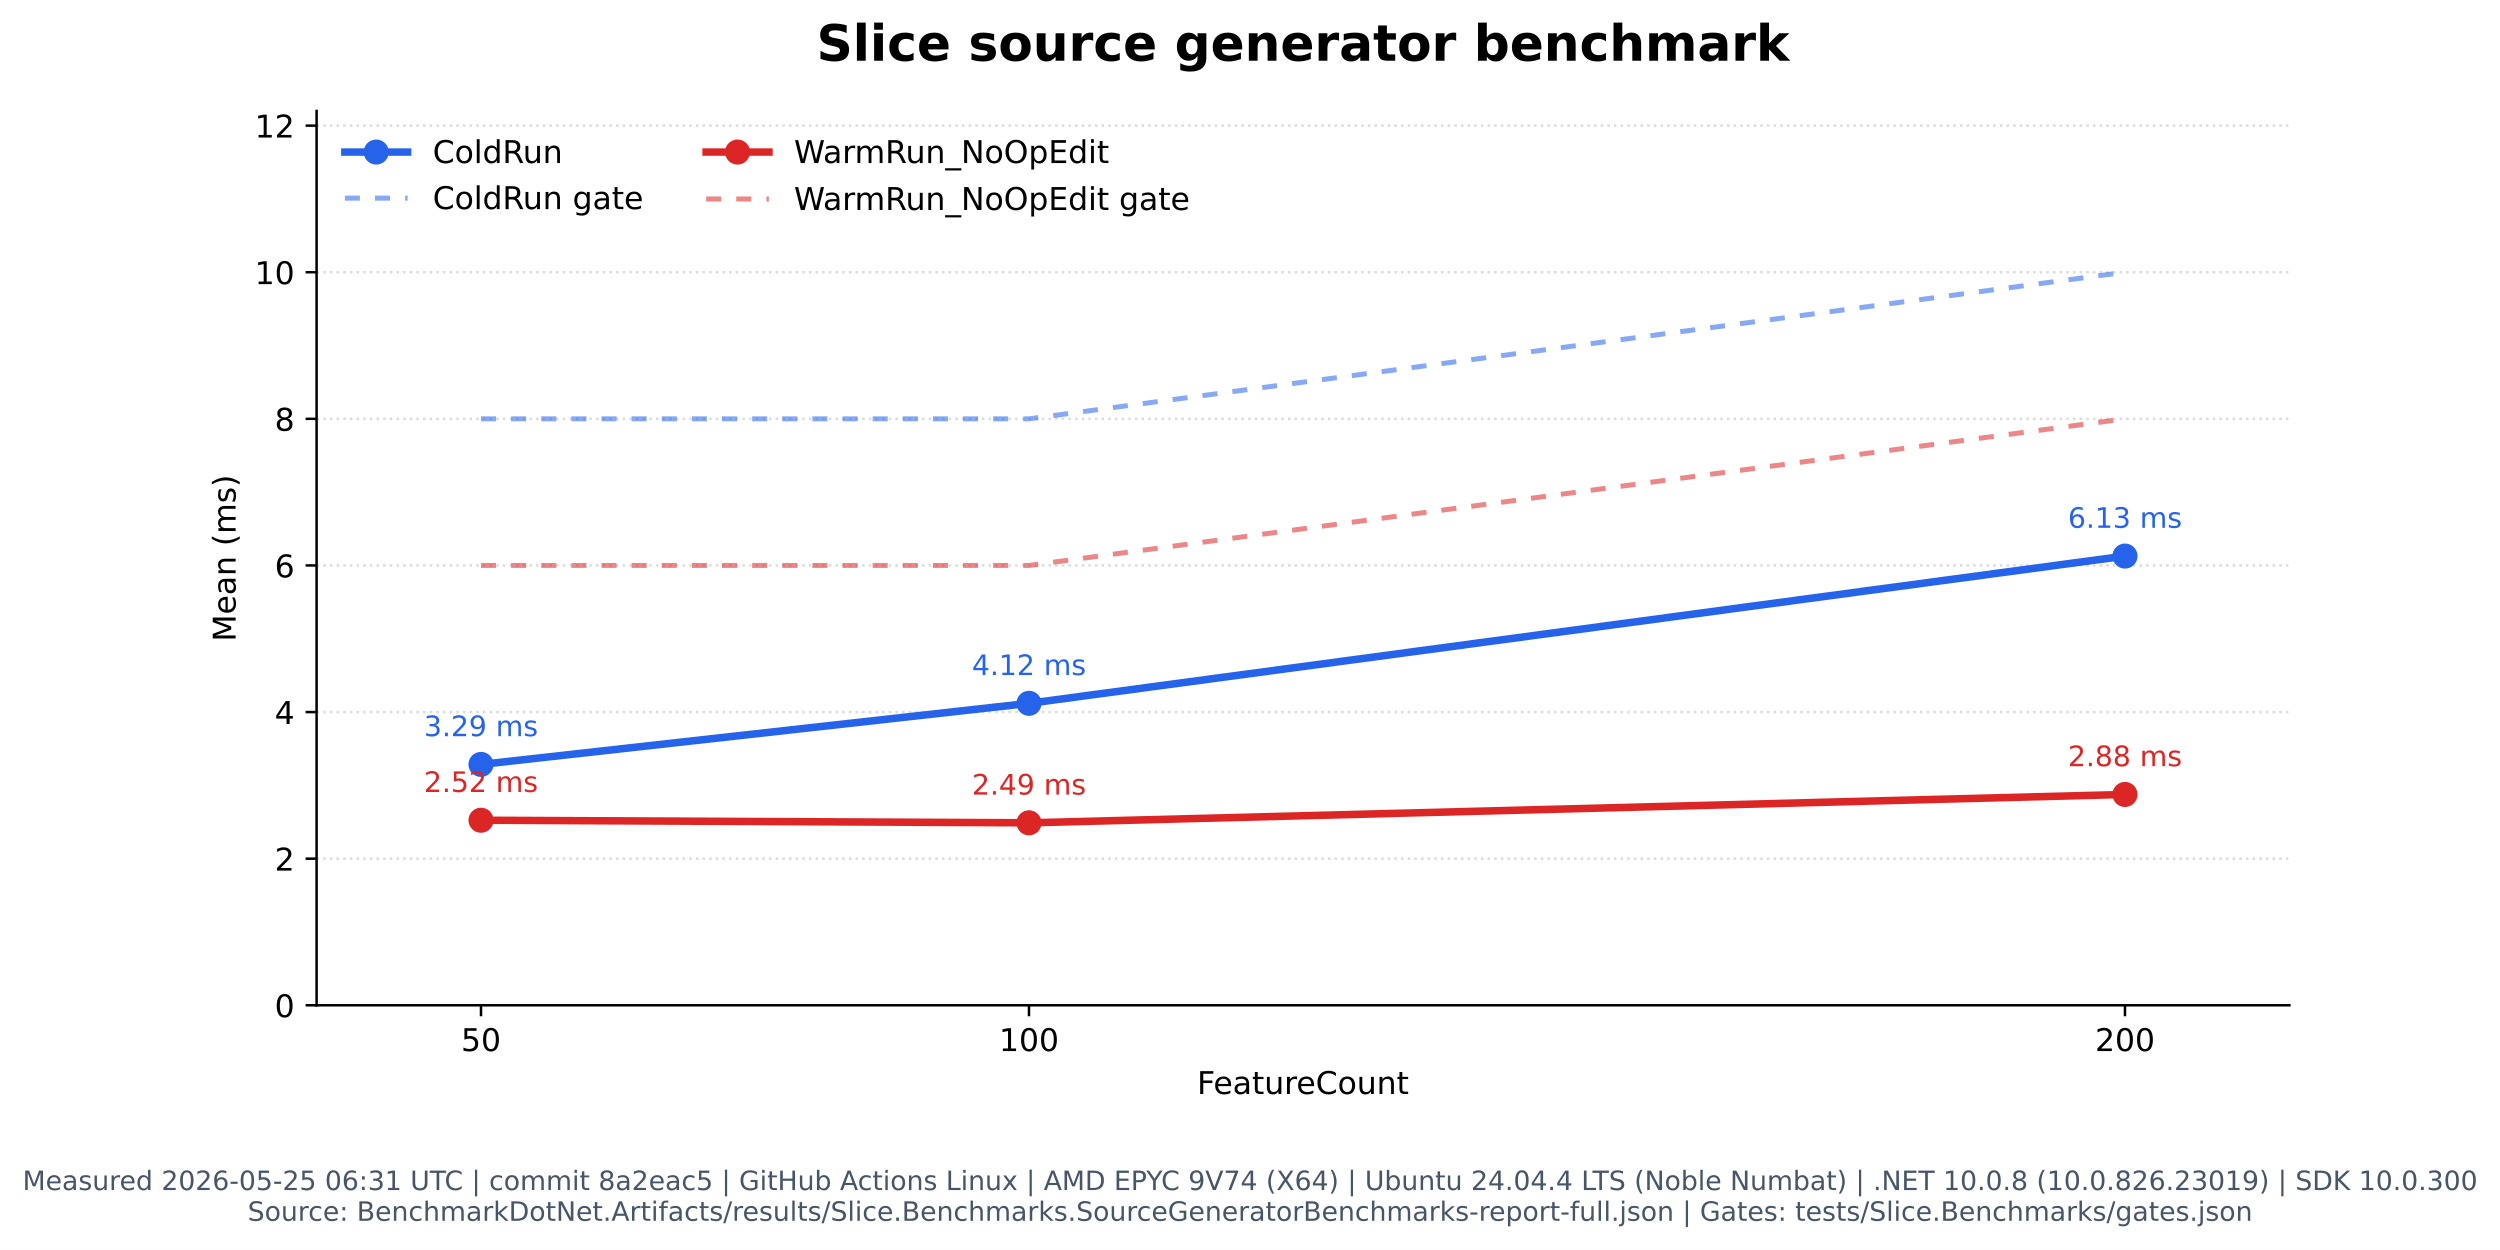
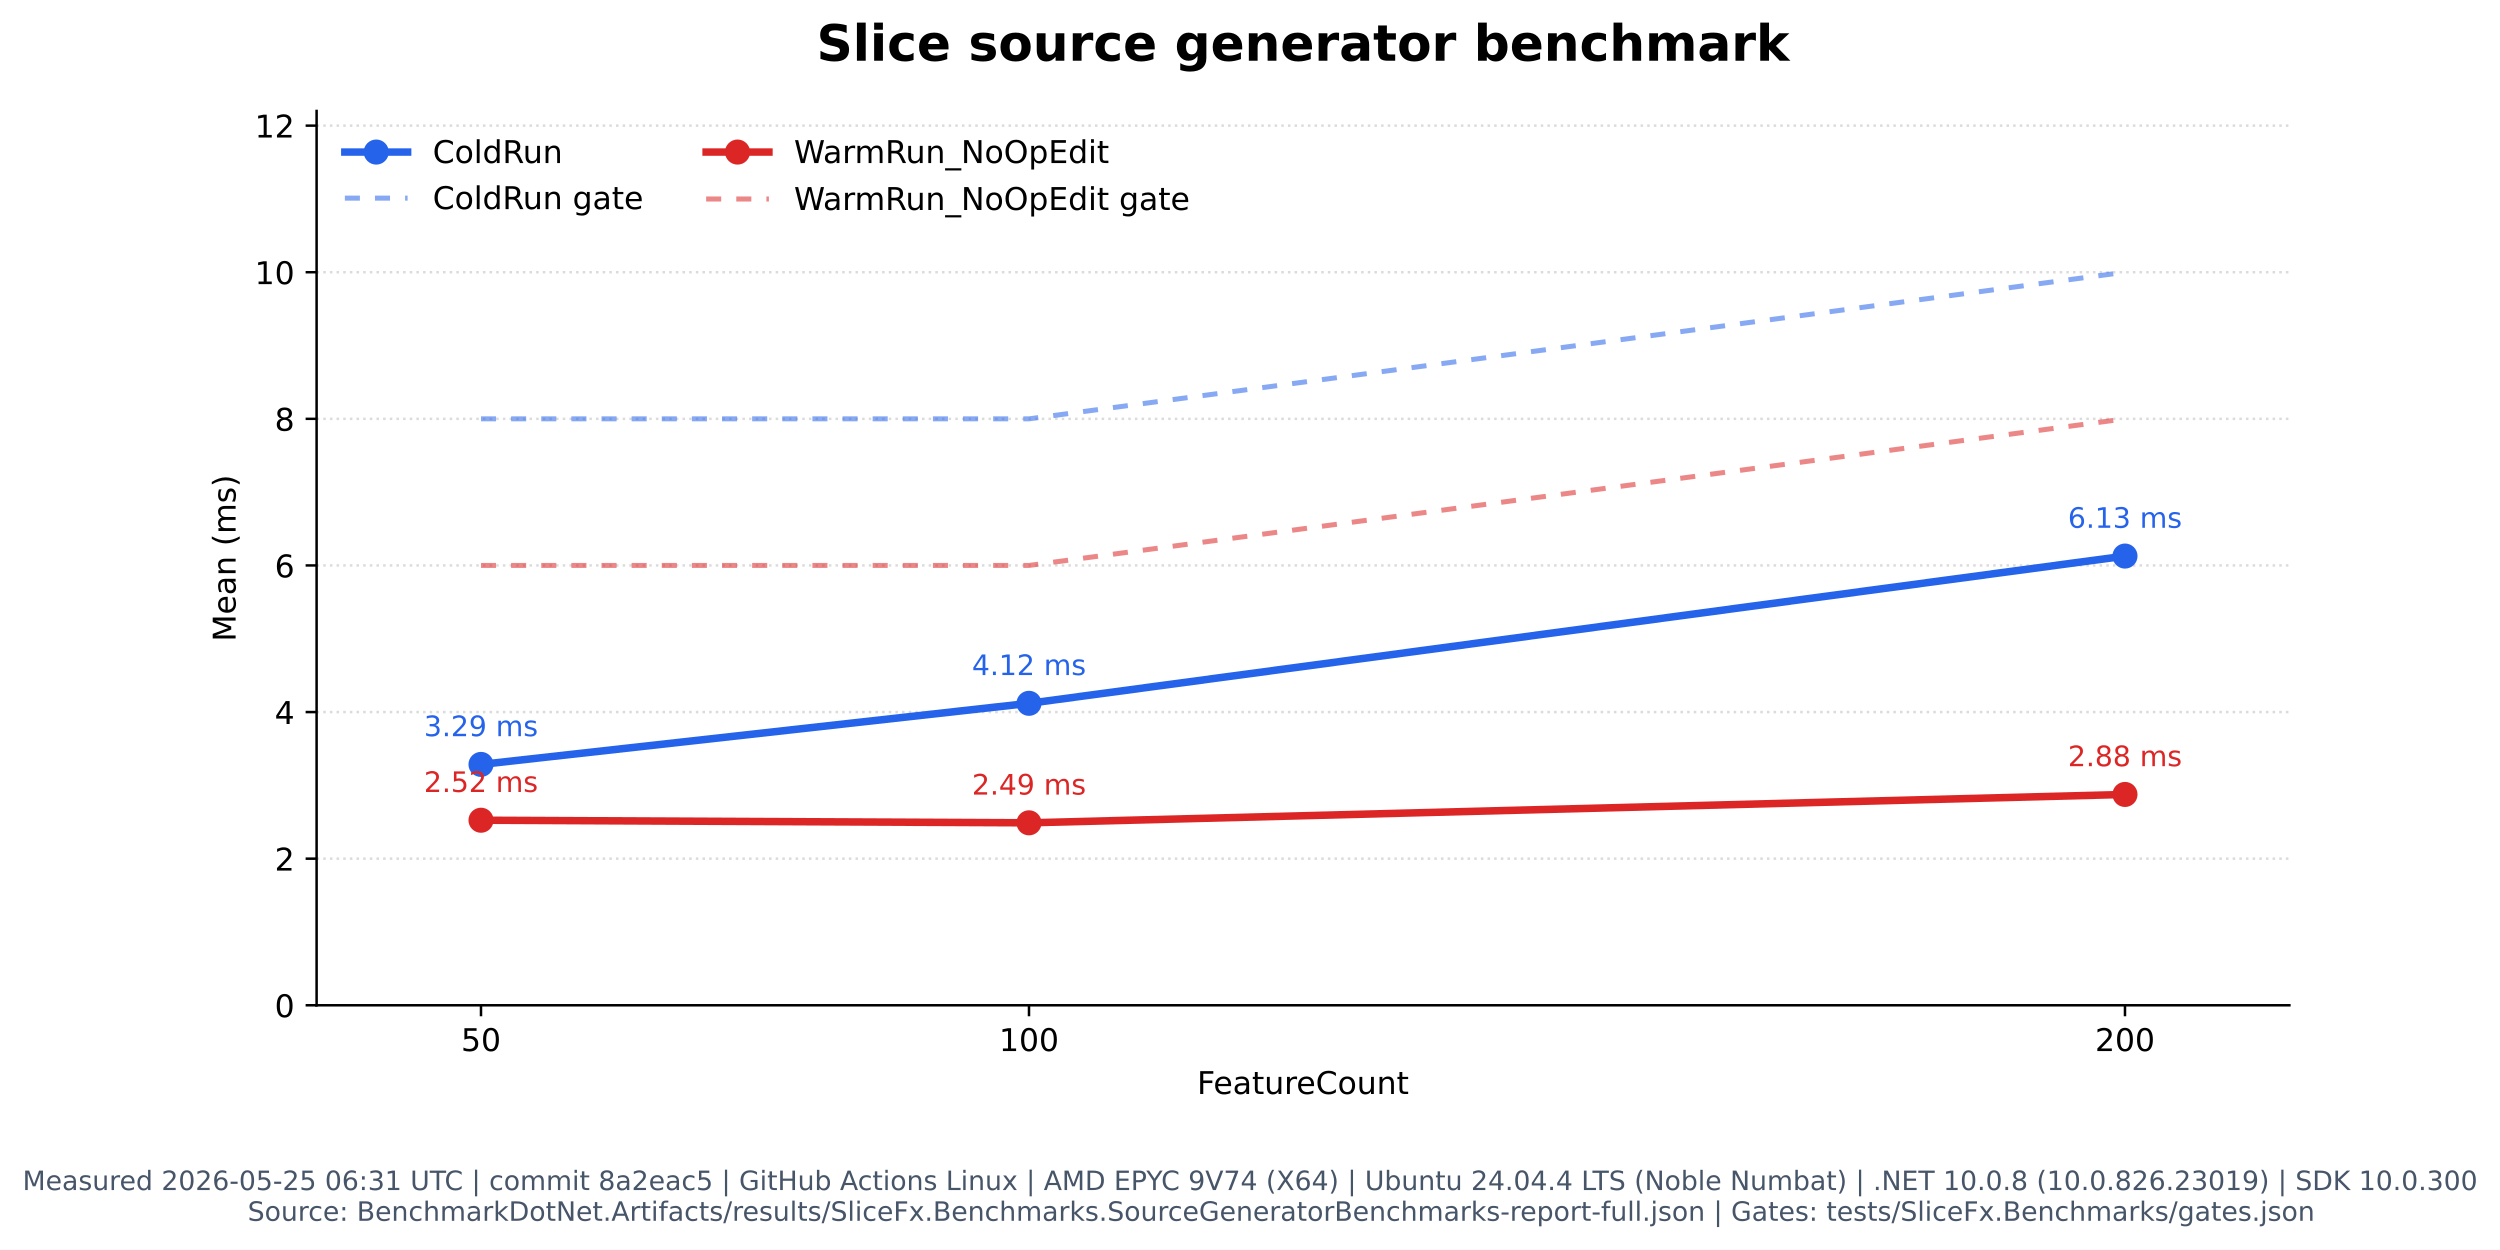
<svg xmlns="http://www.w3.org/2000/svg" xmlns:xlink="http://www.w3.org/1999/xlink" width="796.631pt" height="398.221pt" viewBox="0 0 796.631 398.221" version="1.1">
  <defs>
    <style type="text/css">*{stroke-linejoin: round; stroke-linecap: butt}</style>
  </defs>
  <g id="figure_1">
    <g id="patch_1">
      <path d="M 0 398.221  L 796.631 398.221  L 796.631 0  L 0 0  z " style="fill: #ffffff" />
    </g>
    <g id="axes_1">
      <g id="patch_2">
        <path d="M 100.886 320.334  L 729.516 320.334  L 729.516 35.358  L 100.886 35.358  z " style="fill: #ffffff" />
      </g>
      <g id="matplotlib.axis_1">
        <g id="xtick_1">
          <g id="line2d_1">
            <defs>
              <path id="m1c01fbe013" d="M 0 0  L 0 3.5  " style="stroke: #000000; stroke-width: 0.8" />
            </defs>
            <g>
              <use xlink:href="#m1c01fbe013" x="153.271" y="320.334" style="stroke: #000000; stroke-width: 0.8" />
            </g>
          </g>
          <g id="text_1">
            <text style="font: 10px 'DejaVu Sans', 'Bitstream Vera Sans', 'Computer Modern Sans Serif', 'Lucida Grande', 'Verdana', 'Geneva', 'Lucid', 'Arial', 'Helvetica', 'Avant Garde', sans-serif; text-anchor: middle" x="153.271" y="334.932" transform="rotate(-0 153.2714 334.9319)">50</text>
          </g>
        </g>
        <g id="xtick_2">
          <g id="line2d_2">
            <g>
              <use xlink:href="#m1c01fbe013" x="327.891" y="320.334" style="stroke: #000000; stroke-width: 0.8" />
            </g>
          </g>
          <g id="text_2">
            <text style="font: 10px 'DejaVu Sans', 'Bitstream Vera Sans', 'Computer Modern Sans Serif', 'Lucida Grande', 'Verdana', 'Geneva', 'Lucid', 'Arial', 'Helvetica', 'Avant Garde', sans-serif; text-anchor: middle" x="327.891" y="334.932" transform="rotate(-0 327.8908 334.9319)">100</text>
          </g>
        </g>
        <g id="xtick_3">
          <g id="line2d_3">
            <g>
              <use xlink:href="#m1c01fbe013" x="677.13" y="320.334" style="stroke: #000000; stroke-width: 0.8" />
            </g>
          </g>
          <g id="text_3">
            <text style="font: 10px 'DejaVu Sans', 'Bitstream Vera Sans', 'Computer Modern Sans Serif', 'Lucida Grande', 'Verdana', 'Geneva', 'Lucid', 'Arial', 'Helvetica', 'Avant Garde', sans-serif; text-anchor: middle" x="677.13" y="334.932" transform="rotate(-0 677.1297 334.9319)">200</text>
          </g>
        </g>
        <g id="text_4">
          <text style="font: 10px 'DejaVu Sans', 'Bitstream Vera Sans', 'Computer Modern Sans Serif', 'Lucida Grande', 'Verdana', 'Geneva', 'Lucid', 'Arial', 'Helvetica', 'Avant Garde', sans-serif; text-anchor: middle" x="415.201" y="348.61" transform="rotate(-0 415.2005 348.6101)">FeatureCount</text>
        </g>
      </g>
      <g id="matplotlib.axis_2">
        <g id="ytick_1">
          <g id="line2d_4">
            <path d="M 100.886 320.334  L 729.516 320.334  " clip-path="url(#pc83feb0c0f)" style="fill: none; stroke-dasharray: 0.8,1.32; stroke-dashoffset: 0; stroke: #b0b0b0; stroke-opacity: 0.45; stroke-width: 0.8" />
          </g>
          <g id="line2d_5">
            <defs>
              <path id="mf798fe79e2" d="M 0 0  L -3.5 0  " style="stroke: #000000; stroke-width: 0.8" />
            </defs>
            <g>
              <use xlink:href="#mf798fe79e2" x="100.886" y="320.334" style="stroke: #000000; stroke-width: 0.8" />
            </g>
          </g>
          <g id="text_5">
            <text style="font: 10px 'DejaVu Sans', 'Bitstream Vera Sans', 'Computer Modern Sans Serif', 'Lucida Grande', 'Verdana', 'Geneva', 'Lucid', 'Arial', 'Helvetica', 'Avant Garde', sans-serif; text-anchor: end" x="93.886" y="324.133" transform="rotate(-0 93.88555 324.1327)">0</text>
          </g>
        </g>
        <g id="ytick_2">
          <g id="line2d_6">
            <path d="M 100.886 273.616  L 729.516 273.616  " clip-path="url(#pc83feb0c0f)" style="fill: none; stroke-dasharray: 0.8,1.32; stroke-dashoffset: 0; stroke: #b0b0b0; stroke-opacity: 0.45; stroke-width: 0.8" />
          </g>
          <g id="line2d_7">
            <g>
              <use xlink:href="#mf798fe79e2" x="100.886" y="273.616" style="stroke: #000000; stroke-width: 0.8" />
            </g>
          </g>
          <g id="text_6">
            <text style="font: 10px 'DejaVu Sans', 'Bitstream Vera Sans', 'Computer Modern Sans Serif', 'Lucida Grande', 'Verdana', 'Geneva', 'Lucid', 'Arial', 'Helvetica', 'Avant Garde', sans-serif; text-anchor: end" x="93.886" y="277.415" transform="rotate(-0 93.88555 277.4153)">2</text>
          </g>
        </g>
        <g id="ytick_3">
          <g id="line2d_8">
            <path d="M 100.886 226.899  L 729.516 226.899  " clip-path="url(#pc83feb0c0f)" style="fill: none; stroke-dasharray: 0.8,1.32; stroke-dashoffset: 0; stroke: #b0b0b0; stroke-opacity: 0.45; stroke-width: 0.8" />
          </g>
          <g id="line2d_9">
            <g>
              <use xlink:href="#mf798fe79e2" x="100.886" y="226.899" style="stroke: #000000; stroke-width: 0.8" />
            </g>
          </g>
          <g id="text_7">
            <text style="font: 10px 'DejaVu Sans', 'Bitstream Vera Sans', 'Computer Modern Sans Serif', 'Lucida Grande', 'Verdana', 'Geneva', 'Lucid', 'Arial', 'Helvetica', 'Avant Garde', sans-serif; text-anchor: end" x="93.886" y="230.698" transform="rotate(-0 93.88555 230.698)">4</text>
          </g>
        </g>
        <g id="ytick_4">
          <g id="line2d_10">
            <path d="M 100.886 180.181  L 729.516 180.181  " clip-path="url(#pc83feb0c0f)" style="fill: none; stroke-dasharray: 0.8,1.32; stroke-dashoffset: 0; stroke: #b0b0b0; stroke-opacity: 0.45; stroke-width: 0.8" />
          </g>
          <g id="line2d_11">
            <g>
              <use xlink:href="#mf798fe79e2" x="100.886" y="180.181" style="stroke: #000000; stroke-width: 0.8" />
            </g>
          </g>
          <g id="text_8">
            <text style="font: 10px 'DejaVu Sans', 'Bitstream Vera Sans', 'Computer Modern Sans Serif', 'Lucida Grande', 'Verdana', 'Geneva', 'Lucid', 'Arial', 'Helvetica', 'Avant Garde', sans-serif; text-anchor: end" x="93.886" y="183.981" transform="rotate(-0 93.88555 183.9806)">6</text>
          </g>
        </g>
        <g id="ytick_5">
          <g id="line2d_12">
            <path d="M 100.886 133.464  L 729.516 133.464  " clip-path="url(#pc83feb0c0f)" style="fill: none; stroke-dasharray: 0.8,1.32; stroke-dashoffset: 0; stroke: #b0b0b0; stroke-opacity: 0.45; stroke-width: 0.8" />
          </g>
          <g id="line2d_13">
            <g>
              <use xlink:href="#mf798fe79e2" x="100.886" y="133.464" style="stroke: #000000; stroke-width: 0.8" />
            </g>
          </g>
          <g id="text_9">
            <text style="font: 10px 'DejaVu Sans', 'Bitstream Vera Sans', 'Computer Modern Sans Serif', 'Lucida Grande', 'Verdana', 'Geneva', 'Lucid', 'Arial', 'Helvetica', 'Avant Garde', sans-serif; text-anchor: end" x="93.886" y="137.263" transform="rotate(-0 93.88555 137.2632)">8</text>
          </g>
        </g>
        <g id="ytick_6">
          <g id="line2d_14">
            <path d="M 100.886 86.747  L 729.516 86.747  " clip-path="url(#pc83feb0c0f)" style="fill: none; stroke-dasharray: 0.8,1.32; stroke-dashoffset: 0; stroke: #b0b0b0; stroke-opacity: 0.45; stroke-width: 0.8" />
          </g>
          <g id="line2d_15">
            <g>
              <use xlink:href="#mf798fe79e2" x="100.886" y="86.747" style="stroke: #000000; stroke-width: 0.8" />
            </g>
          </g>
          <g id="text_10">
            <text style="font: 10px 'DejaVu Sans', 'Bitstream Vera Sans', 'Computer Modern Sans Serif', 'Lucida Grande', 'Verdana', 'Geneva', 'Lucid', 'Arial', 'Helvetica', 'Avant Garde', sans-serif; text-anchor: end" x="93.886" y="90.546" transform="rotate(-0 93.88555 90.54583)">10</text>
          </g>
        </g>
        <g id="ytick_7">
          <g id="line2d_16">
            <path d="M 100.886 40.029  L 729.516 40.029  " clip-path="url(#pc83feb0c0f)" style="fill: none; stroke-dasharray: 0.8,1.32; stroke-dashoffset: 0; stroke: #b0b0b0; stroke-opacity: 0.45; stroke-width: 0.8" />
          </g>
          <g id="line2d_17">
            <g>
              <use xlink:href="#mf798fe79e2" x="100.886" y="40.029" style="stroke: #000000; stroke-width: 0.8" />
            </g>
          </g>
          <g id="text_11">
            <text style="font: 10px 'DejaVu Sans', 'Bitstream Vera Sans', 'Computer Modern Sans Serif', 'Lucida Grande', 'Verdana', 'Geneva', 'Lucid', 'Arial', 'Helvetica', 'Avant Garde', sans-serif; text-anchor: end" x="93.886" y="43.828" transform="rotate(-0 93.88555 43.82846)">12</text>
          </g>
        </g>
        <g id="text_12">
          <text style="font: 10px 'DejaVu Sans', 'Bitstream Vera Sans', 'Computer Modern Sans Serif', 'Lucida Grande', 'Verdana', 'Geneva', 'Lucid', 'Arial', 'Helvetica', 'Avant Garde', sans-serif; text-anchor: middle" x="75.081" y="177.845" transform="rotate(-90 75.08086 177.8455)">Mean (ms)</text>
        </g>
      </g>
      <g id="line2d_18">
        <path d="M 153.271 243.585  L 327.891 224.114  L 677.13 177.191  " clip-path="url(#pc83feb0c0f)" style="fill: none; stroke: #2563eb; stroke-width: 2.4; stroke-linecap: square" />
        <defs>
          <path id="m2f275e889f" d="M 0 3.5  C 0.928 3.5 1.819 3.131 2.475 2.475  C 3.131 1.819 3.5 0.928 3.5 0  C 3.5 -0.928 3.131 -1.819 2.475 -2.475  C 1.819 -3.131 0.928 -3.5 0 -3.5  C -0.928 -3.5 -1.819 -3.131 -2.475 -2.475  C -3.131 -1.819 -3.5 -0.928 -3.5 0  C -3.5 0.928 -3.131 1.819 -2.475 2.475  C -1.819 3.131 -0.928 3.5 0 3.5  z " style="stroke: #2563eb" />
        </defs>
        <g clip-path="url(#pc83feb0c0f)">
          <use xlink:href="#m2f275e889f" x="153.271" y="243.585" style="fill: #2563eb; stroke: #2563eb" />
          <use xlink:href="#m2f275e889f" x="327.891" y="224.114" style="fill: #2563eb; stroke: #2563eb" />
          <use xlink:href="#m2f275e889f" x="677.13" y="177.191" style="fill: #2563eb; stroke: #2563eb" />
        </g>
      </g>
      <g id="line2d_19">
        <path d="M 153.271 133.464  L 327.891 133.464  L 677.13 86.747  " clip-path="url(#pc83feb0c0f)" style="fill: none; stroke-dasharray: 4.8,4.8; stroke-dashoffset: 0; stroke: #2563eb; stroke-opacity: 0.55; stroke-width: 1.6" />
      </g>
      <g id="line2d_20">
        <path d="M 153.271 261.368  L 327.891 262.193  L 677.13 253.153  " clip-path="url(#pc83feb0c0f)" style="fill: none; stroke: #dc2626; stroke-width: 2.4; stroke-linecap: square" />
        <defs>
          <path id="m5e77b7b7ad" d="M 0 3.5  C 0.928 3.5 1.819 3.131 2.475 2.475  C 3.131 1.819 3.5 0.928 3.5 0  C 3.5 -0.928 3.131 -1.819 2.475 -2.475  C 1.819 -3.131 0.928 -3.5 0 -3.5  C -0.928 -3.5 -1.819 -3.131 -2.475 -2.475  C -3.131 -1.819 -3.5 -0.928 -3.5 0  C -3.5 0.928 -3.131 1.819 -2.475 2.475  C -1.819 3.131 -0.928 3.5 0 3.5  z " style="stroke: #dc2626" />
        </defs>
        <g clip-path="url(#pc83feb0c0f)">
          <use xlink:href="#m5e77b7b7ad" x="153.271" y="261.368" style="fill: #dc2626; stroke: #dc2626" />
          <use xlink:href="#m5e77b7b7ad" x="327.891" y="262.193" style="fill: #dc2626; stroke: #dc2626" />
          <use xlink:href="#m5e77b7b7ad" x="677.13" y="253.153" style="fill: #dc2626; stroke: #dc2626" />
        </g>
      </g>
      <g id="line2d_21">
        <path d="M 153.271 180.181  L 327.891 180.181  L 677.13 133.464  " clip-path="url(#pc83feb0c0f)" style="fill: none; stroke-dasharray: 4.8,4.8; stroke-dashoffset: 0; stroke: #dc2626; stroke-opacity: 0.55; stroke-width: 1.6" />
      </g>
      <g id="patch_3">
        <path d="M 100.886 320.334  L 100.886 35.358  " style="fill: none; stroke: #000000; stroke-width: 0.8; stroke-linejoin: miter; stroke-linecap: square" />
      </g>
      <g id="patch_4">
        <path d="M 100.886 320.334  L 729.516 320.334  " style="fill: none; stroke: #000000; stroke-width: 0.8; stroke-linejoin: miter; stroke-linecap: square" />
      </g>
      <g id="text_13">
        <text style="fill: #2563eb; font: 9px 'DejaVu Sans', 'Bitstream Vera Sans', 'Computer Modern Sans Serif', 'Lucida Grande', 'Verdana', 'Geneva', 'Lucid', 'Arial', 'Helvetica', 'Avant Garde', sans-serif; text-anchor: middle" x="153.271" y="234.585" transform="rotate(-0 153.2714 234.5852)">3.29 ms</text>
      </g>
      <g id="text_14">
        <text style="fill: #2563eb; font: 9px 'DejaVu Sans', 'Bitstream Vera Sans', 'Computer Modern Sans Serif', 'Lucida Grande', 'Verdana', 'Geneva', 'Lucid', 'Arial', 'Helvetica', 'Avant Garde', sans-serif; text-anchor: middle" x="327.891" y="215.114" transform="rotate(-0 327.8908 215.1143)">4.12 ms</text>
      </g>
      <g id="text_15">
        <text style="fill: #2563eb; font: 9px 'DejaVu Sans', 'Bitstream Vera Sans', 'Computer Modern Sans Serif', 'Lucida Grande', 'Verdana', 'Geneva', 'Lucid', 'Arial', 'Helvetica', 'Avant Garde', sans-serif; text-anchor: middle" x="677.13" y="168.191" transform="rotate(-0 677.1297 168.1906)">6.13 ms</text>
      </g>
      <g id="text_16">
        <text style="fill: #dc2626; font: 9px 'DejaVu Sans', 'Bitstream Vera Sans', 'Computer Modern Sans Serif', 'Lucida Grande', 'Verdana', 'Geneva', 'Lucid', 'Arial', 'Helvetica', 'Avant Garde', sans-serif; text-anchor: middle" x="153.271" y="252.368" transform="rotate(-0 153.2714 252.3676)">2.52 ms</text>
      </g>
      <g id="text_17">
        <text style="fill: #dc2626; font: 9px 'DejaVu Sans', 'Bitstream Vera Sans', 'Computer Modern Sans Serif', 'Lucida Grande', 'Verdana', 'Geneva', 'Lucid', 'Arial', 'Helvetica', 'Avant Garde', sans-serif; text-anchor: middle" x="327.891" y="253.193" transform="rotate(-0 327.8908 253.1927)">2.49 ms</text>
      </g>
      <g id="text_18">
        <text style="fill: #dc2626; font: 9px 'DejaVu Sans', 'Bitstream Vera Sans', 'Computer Modern Sans Serif', 'Lucida Grande', 'Verdana', 'Geneva', 'Lucid', 'Arial', 'Helvetica', 'Avant Garde', sans-serif; text-anchor: middle" x="677.13" y="244.153" transform="rotate(-0 677.1297 244.1526)">2.88 ms</text>
      </g>
      <g id="text_19">
        <text style="font: 700 16px 'DejaVu Sans', 'Bitstream Vera Sans', 'Computer Modern Sans Serif', 'Lucida Grande', 'Verdana', 'Geneva', 'Lucid', 'Arial', 'Helvetica', 'Avant Garde', sans-serif; text-anchor: middle" x="415.201" y="19.358" transform="rotate(-0 415.2005 19.3575)">Slice source generator benchmark</text>
      </g>
      <g id="legend_1">
        <g id="line2d_22">
          <path d="M 109.886 48.456  L 119.886 48.456  L 129.886 48.456  " style="fill: none; stroke: #2563eb; stroke-width: 2.4; stroke-linecap: square" />
          <g>
            <use xlink:href="#m2f275e889f" x="119.886" y="48.456" style="fill: #2563eb; stroke: #2563eb" />
          </g>
        </g>
        <g id="text_20">
          <text style="font: 10px 'DejaVu Sans', 'Bitstream Vera Sans', 'Computer Modern Sans Serif', 'Lucida Grande', 'Verdana', 'Geneva', 'Lucid', 'Arial', 'Helvetica', 'Avant Garde', sans-serif; text-anchor: start" x="137.886" y="51.956" transform="rotate(-0 137.8855 51.95594)">ColdRun</text>
        </g>
        <g id="line2d_23">
          <path d="M 109.886 63.134  L 119.886 63.134  L 129.886 63.134  " style="fill: none; stroke-dasharray: 4.8,4.8; stroke-dashoffset: 0; stroke: #2563eb; stroke-opacity: 0.55; stroke-width: 1.6" />
        </g>
        <g id="text_21">
          <text style="font: 10px 'DejaVu Sans', 'Bitstream Vera Sans', 'Computer Modern Sans Serif', 'Lucida Grande', 'Verdana', 'Geneva', 'Lucid', 'Arial', 'Helvetica', 'Avant Garde', sans-serif; text-anchor: start" x="137.886" y="66.634" transform="rotate(-0 137.8855 66.63406)">ColdRun gate</text>
        </g>
        <g id="line2d_24">
          <path d="M 225.015 48.456  L 235.015 48.456  L 245.015 48.456  " style="fill: none; stroke: #dc2626; stroke-width: 2.4; stroke-linecap: square" />
          <g>
            <use xlink:href="#m5e77b7b7ad" x="235.015" y="48.456" style="fill: #dc2626; stroke: #dc2626" />
          </g>
        </g>
        <g id="text_22">
          <text style="font: 10px 'DejaVu Sans', 'Bitstream Vera Sans', 'Computer Modern Sans Serif', 'Lucida Grande', 'Verdana', 'Geneva', 'Lucid', 'Arial', 'Helvetica', 'Avant Garde', sans-serif; text-anchor: start" x="253.015" y="51.956" transform="rotate(-0 253.0152 51.95594)">WarmRun_NoOpEdit</text>
        </g>
        <g id="line2d_25">
          <path d="M 225.015 63.412  L 235.015 63.412  L 245.015 63.412  " style="fill: none; stroke-dasharray: 4.8,4.8; stroke-dashoffset: 0; stroke: #dc2626; stroke-opacity: 0.55; stroke-width: 1.6" />
        </g>
        <g id="text_23">
          <text style="font: 10px 'DejaVu Sans', 'Bitstream Vera Sans', 'Computer Modern Sans Serif', 'Lucida Grande', 'Verdana', 'Geneva', 'Lucid', 'Arial', 'Helvetica', 'Avant Garde', sans-serif; text-anchor: start" x="253.015" y="66.912" transform="rotate(-0 253.0152 66.91219)">WarmRun_NoOpEdit gate</text>
        </g>
      </g>
    </g>
    <g id="text_24">
      <text style="fill: #475569; font: 8.5px 'DejaVu Sans', 'Bitstream Vera Sans', 'Computer Modern Sans Serif', 'Lucida Grande', 'Verdana', 'Geneva', 'Lucid', 'Arial', 'Helvetica', 'Avant Garde', sans-serif" transform="translate(7.2 379.2182)">Measured 2026-05-25 06:31 UTC | commit 8a2eac5 | GitHub Actions Linux | AMD EPYC 9V74 (X64) | Ubuntu 24.04.4 LTS (Noble Numbat) | .NET 10.0.8 (10.0.826.23019) | SDK 10.0.300</text>
-       <text style="fill: #475569; font: 8.5px 'DejaVu Sans', 'Bitstream Vera Sans', 'Computer Modern Sans Serif', 'Lucida Grande', 'Verdana', 'Geneva', 'Lucid', 'Arial', 'Helvetica', 'Avant Garde', sans-serif" transform="translate(78.92805 389.0174)">Source: BenchmarkDotNet.Artifacts/results/Slice.Benchmarks.SourceGeneratorBenchmarks-report-full.json | Gates: tests/Slice.Benchmarks/gates.json</text>
+       <text style="fill: #475569; font: 8.5px 'DejaVu Sans', 'Bitstream Vera Sans', 'Computer Modern Sans Serif', 'Lucida Grande', 'Verdana', 'Geneva', 'Lucid', 'Arial', 'Helvetica', 'Avant Garde', sans-serif" transform="translate(78.92805 389.0174)">Source: BenchmarkDotNet.Artifacts/results/SliceFx.Benchmarks.SourceGeneratorBenchmarks-report-full.json | Gates: tests/SliceFx.Benchmarks/gates.json</text>
    </g>
  </g>
  <defs>
    <clipPath id="pc83feb0c0f">
      <rect x="100.886" y="35.358" width="628.63" height="284.976" />
    </clipPath>
  </defs>
</svg>
